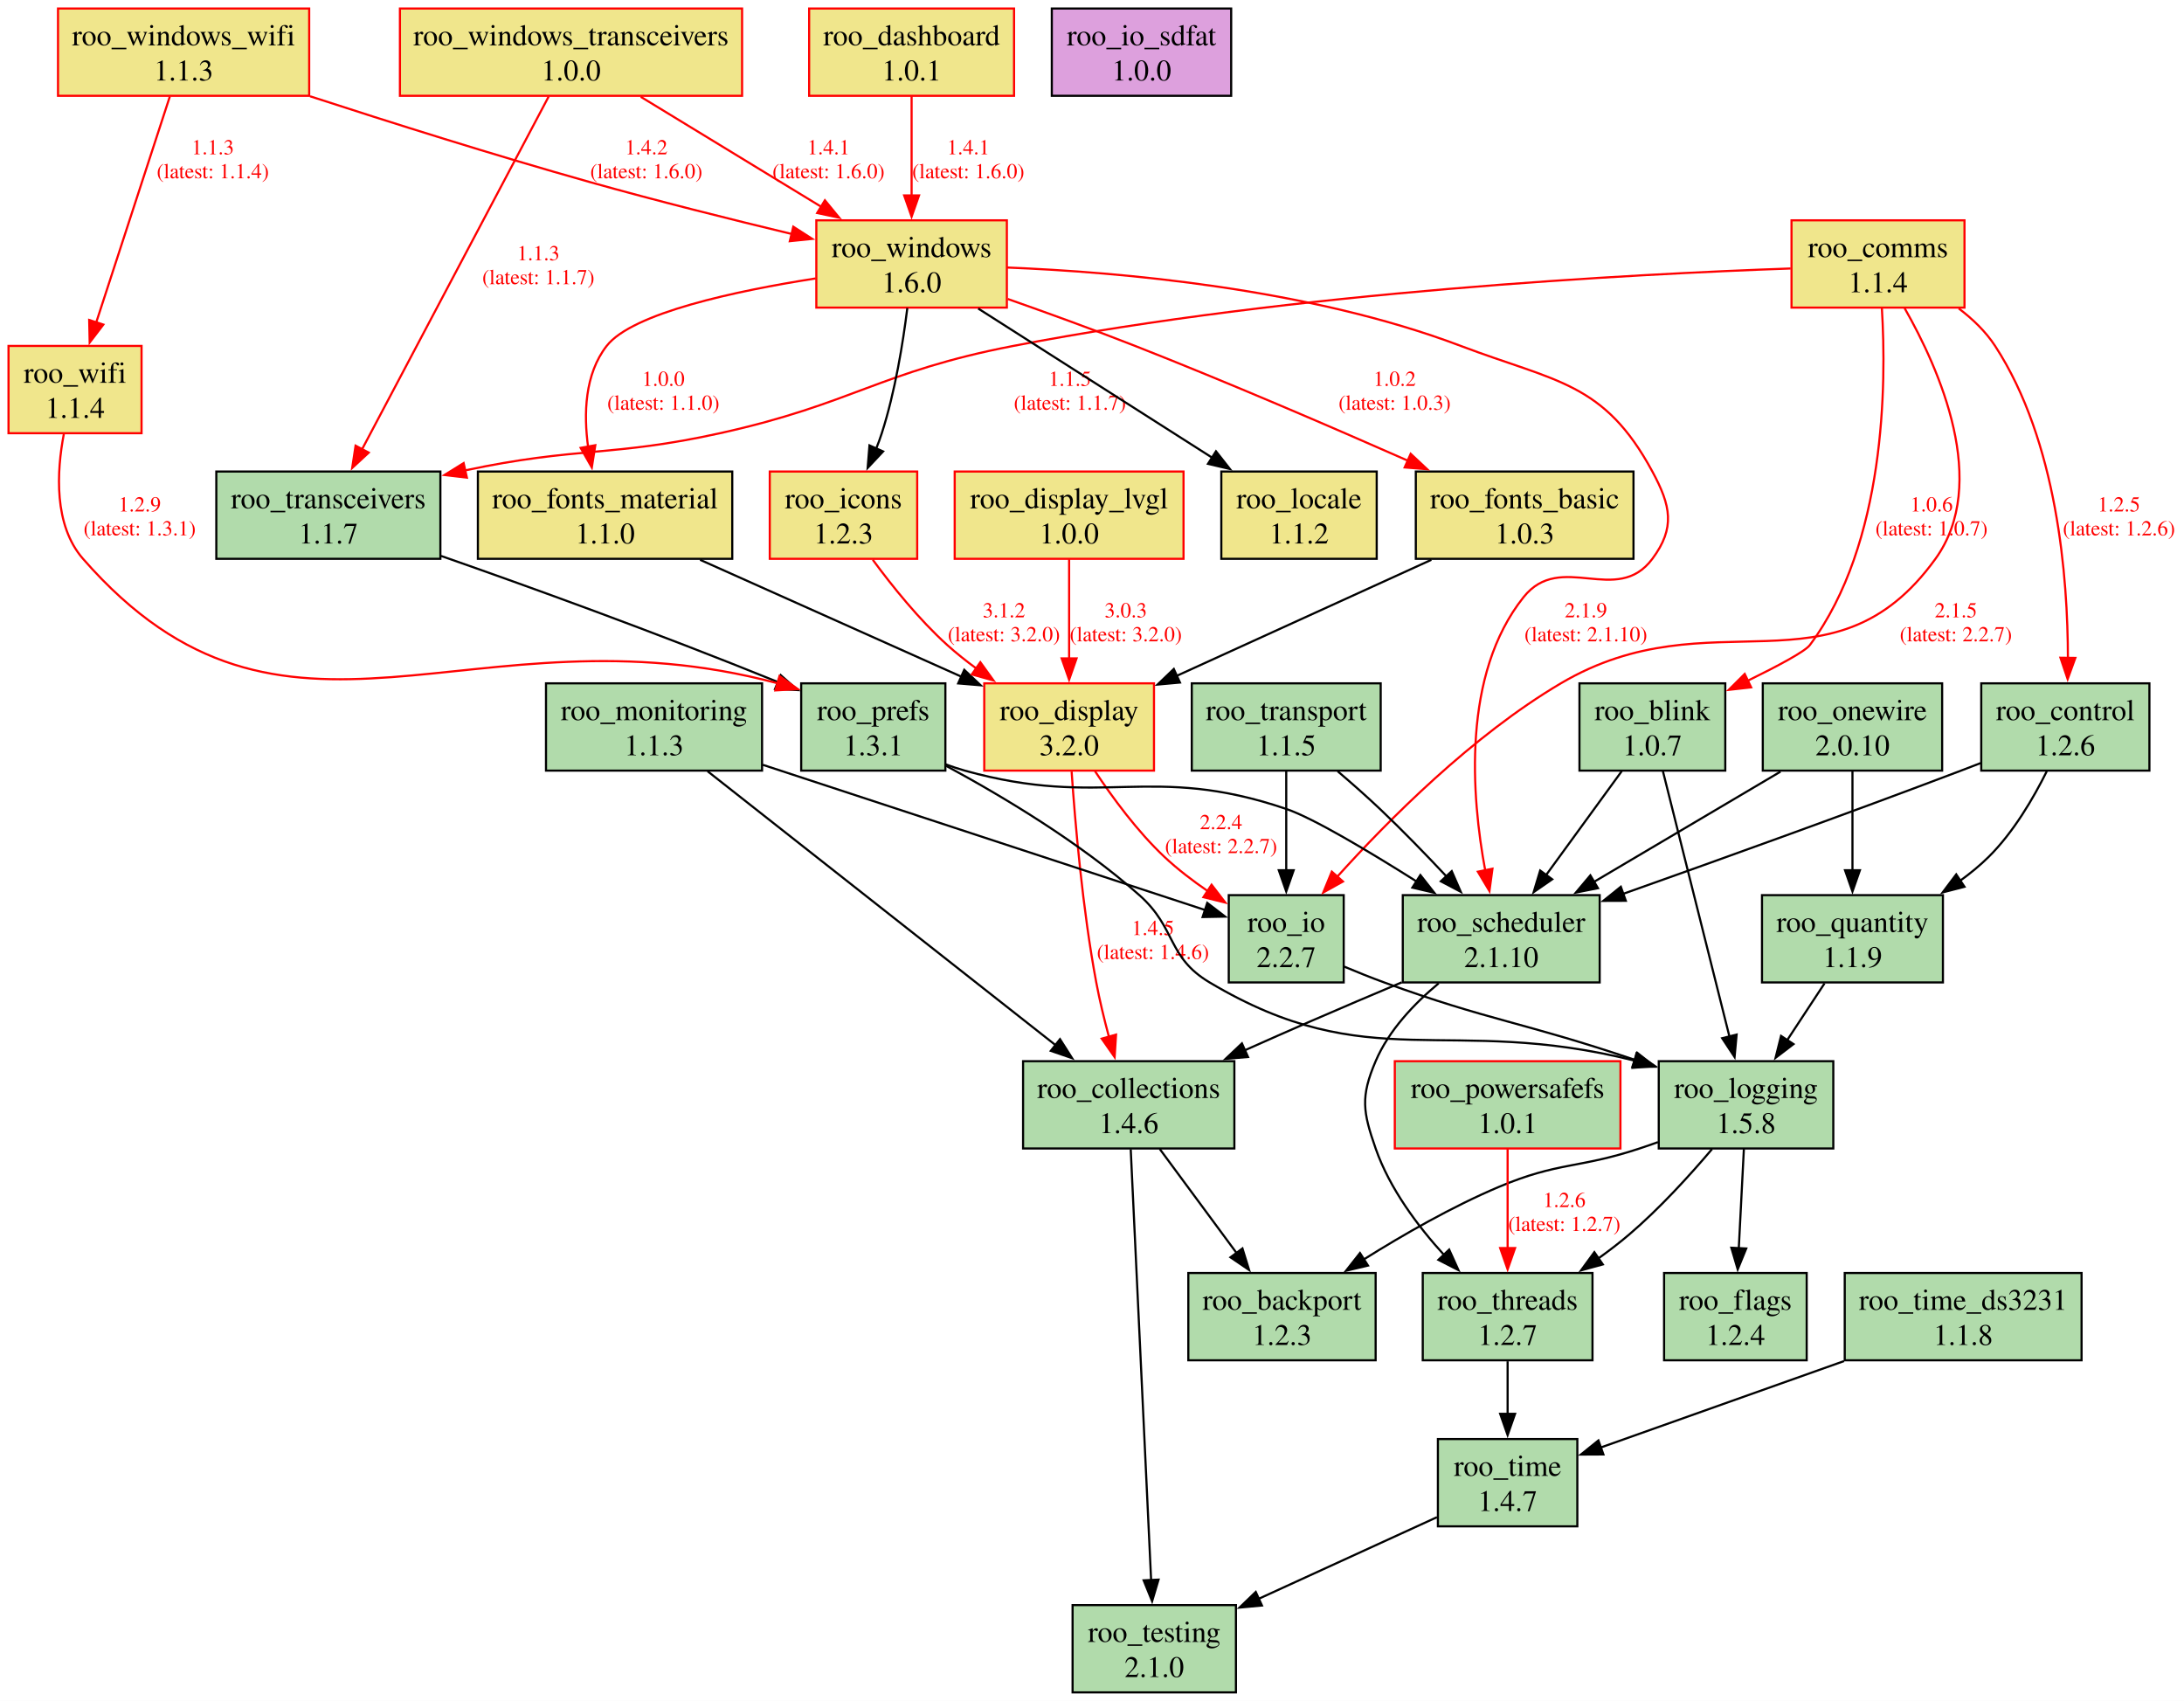
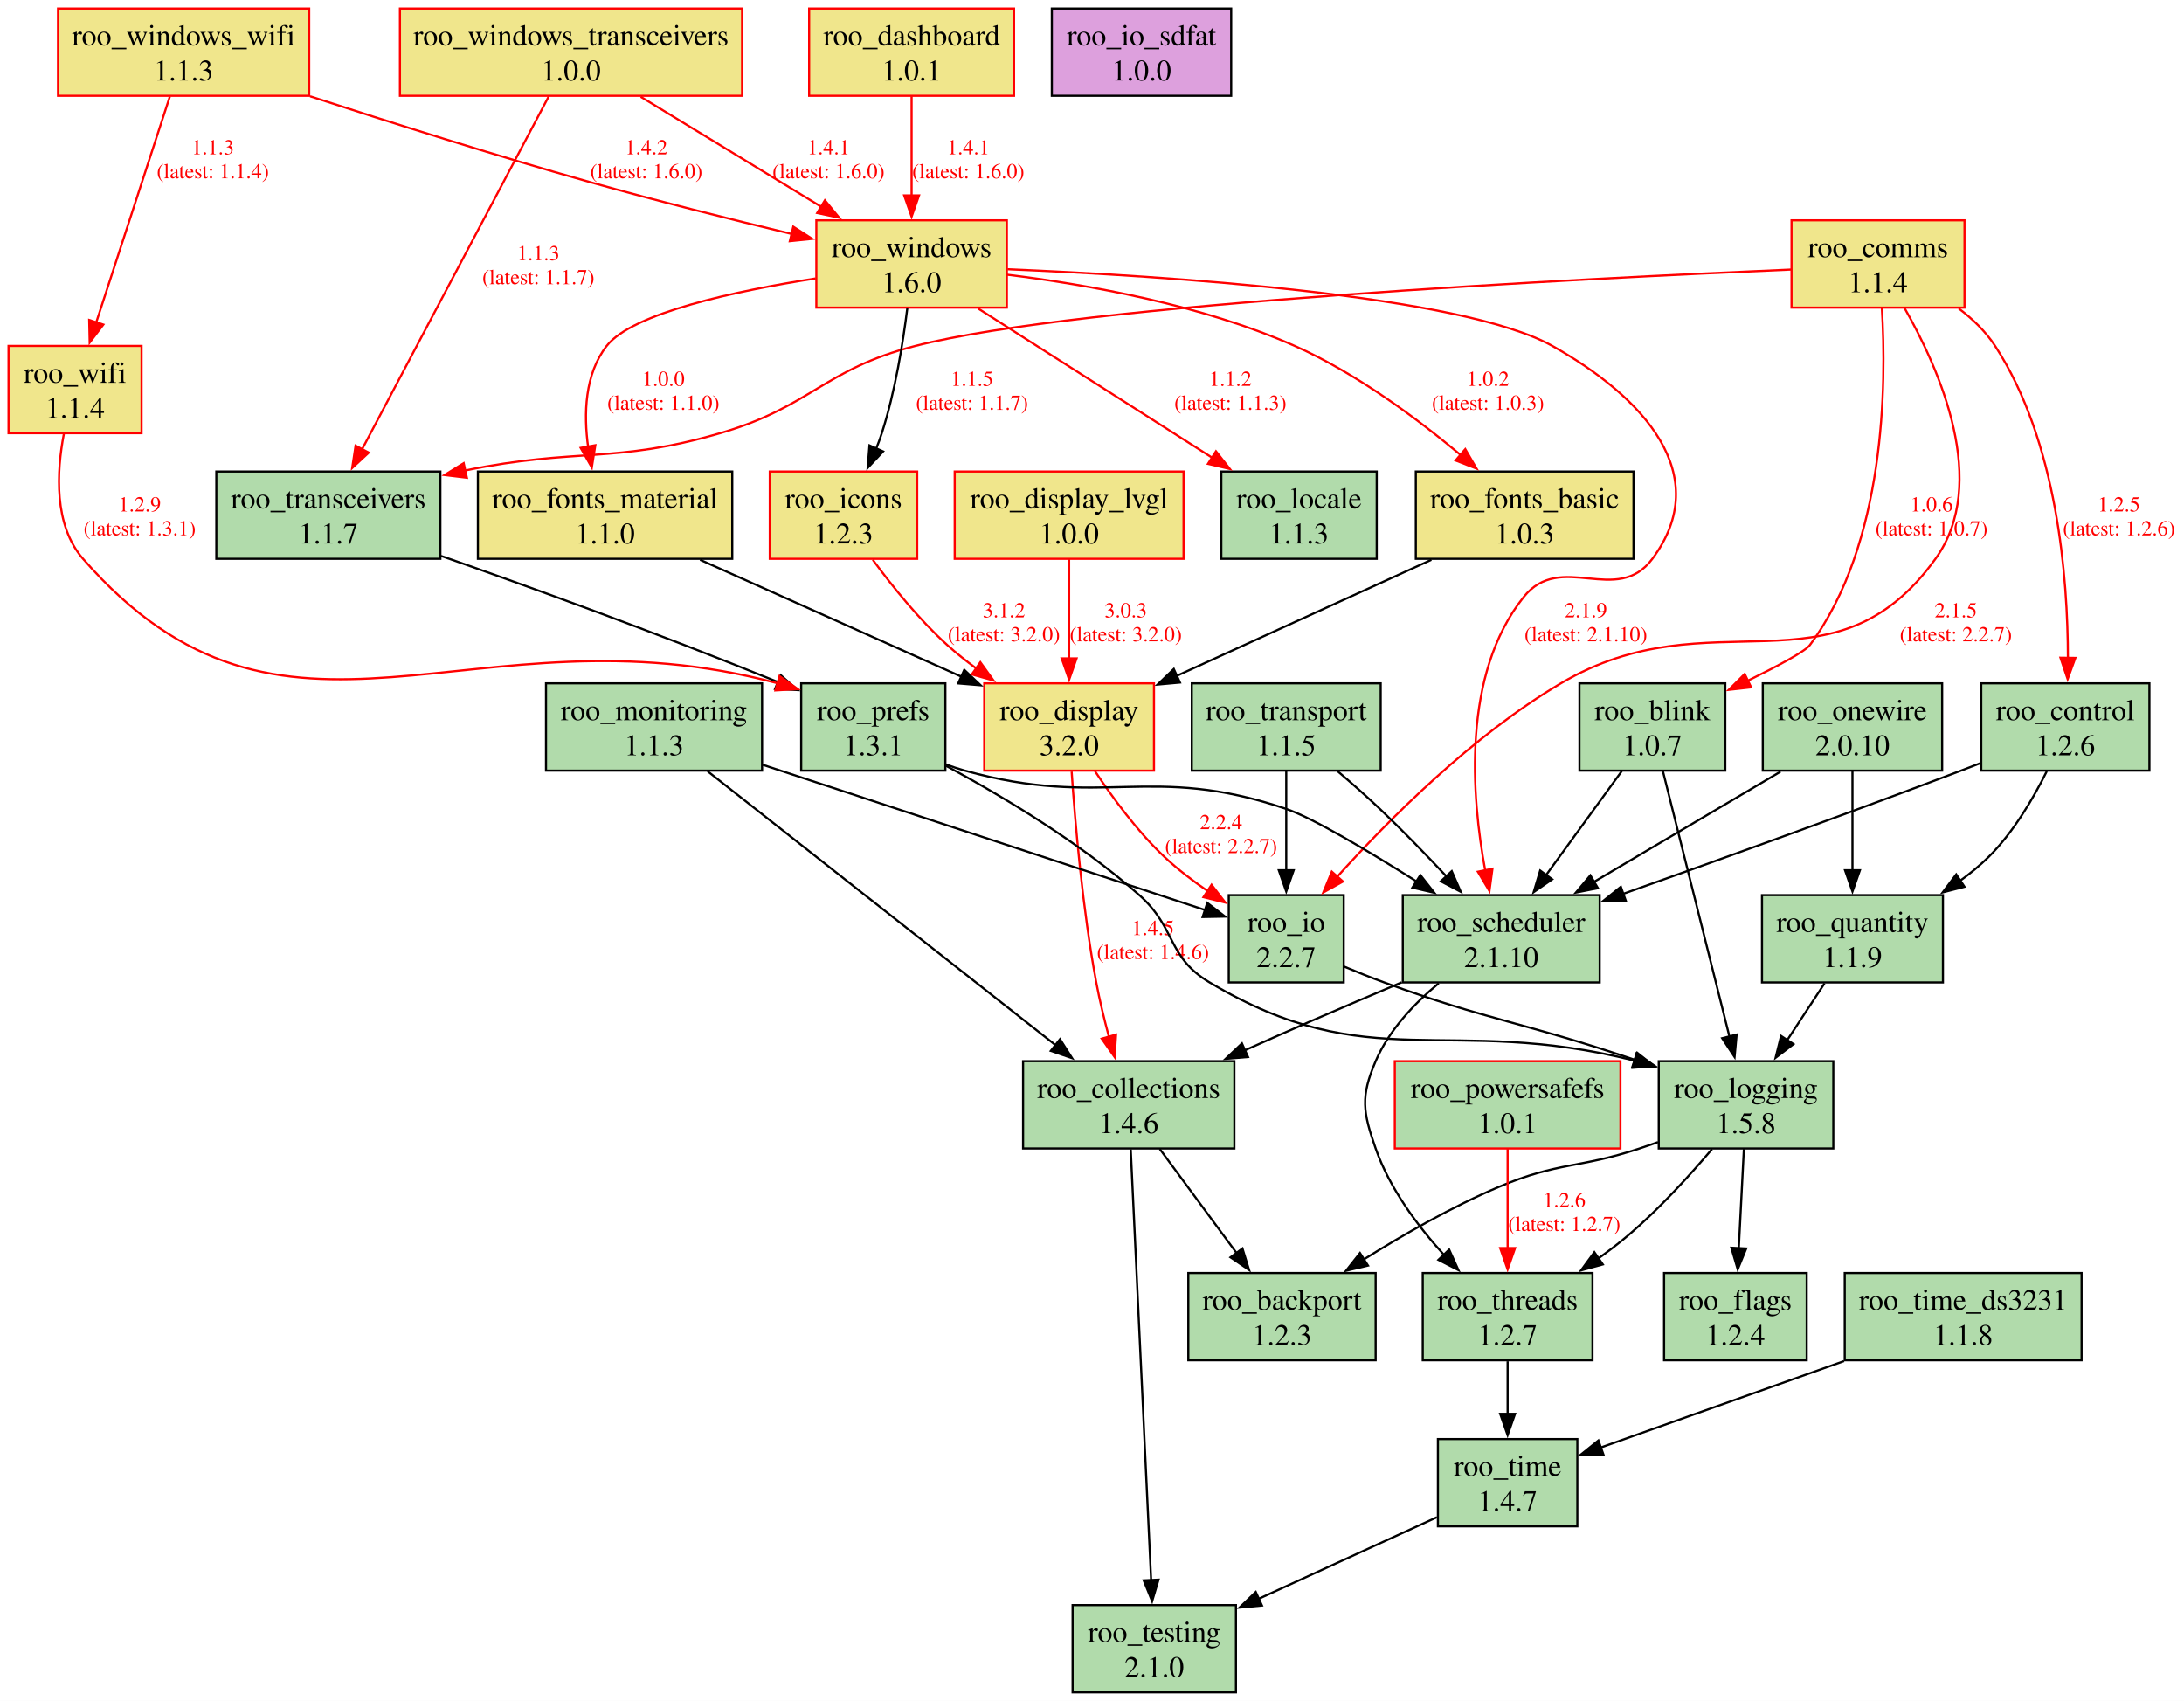
<svg xmlns="http://www.w3.org/2000/svg" width="1026pt" height="799pt" viewBox="0.00 0.00 1026.00 799.00">
  <g id="graph0" class="graph" transform="scale(1 1) rotate(0) translate(4 795)">
    <polygon fill="white" stroke="none" points="-4,4 -4,-795 1022.07,-795 1022.07,4 -4,4" />
    <g id="node1" class="node">
      <polygon fill="#b1dbab" stroke="black" points="642.25,-197 554.25,-197 554.25,-156 642.25,-156 642.25,-197" />
      <text xml:space="preserve" text-anchor="middle" x="598.25" y="-179.7" font-family="Times,serif" font-size="14.00">roo_backport</text>
      <text xml:space="preserve" text-anchor="middle" x="598.25" y="-163.2" font-family="Times,serif" font-size="14.00">1.2.3</text>
    </g>
    <g id="node2" class="node">
      <polygon fill="#b1dbab" stroke="black" points="806.5,-474 738,-474 738,-433 806.5,-433 806.5,-474" />
      <text xml:space="preserve" text-anchor="middle" x="772.25" y="-456.7" font-family="Times,serif" font-size="14.00">roo_blink</text>
      <text xml:space="preserve" text-anchor="middle" x="772.25" y="-440.2" font-family="Times,serif" font-size="14.00">1.0.7</text>
    </g>
    <g id="node16" class="node">
      <polygon fill="#b1dbab" stroke="black" points="857.25,-296.5 775.25,-296.5 775.25,-255.5 857.25,-255.5 857.25,-296.5" />
      <text xml:space="preserve" text-anchor="middle" x="816.25" y="-279.2" font-family="Times,serif" font-size="14.00">roo_logging</text>
      <text xml:space="preserve" text-anchor="middle" x="816.25" y="-262.7" font-family="Times,serif" font-size="14.00">1.5.8</text>
    </g>
    <g id="edge1" class="edge">
      <path fill="none" stroke="black" d="M777.21,-432.71C784.84,-402.29 799.5,-343.81 808.52,-307.82" />
      <polygon fill="black" stroke="black" points="811.83,-309.01 810.87,-298.46 805.04,-307.3 811.83,-309.01" />
    </g>
    <g id="node22" class="node">
      <polygon fill="#b1dbab" stroke="black" points="747.5,-374.5 655,-374.5 655,-333.5 747.5,-333.5 747.5,-374.5" />
      <text xml:space="preserve" text-anchor="middle" x="701.25" y="-357.2" font-family="Times,serif" font-size="14.00">roo_scheduler</text>
      <text xml:space="preserve" text-anchor="middle" x="701.25" y="-340.7" font-family="Times,serif" font-size="14.00">2.1.10</text>
    </g>
    <g id="edge2" class="edge">
      <path fill="none" stroke="black" d="M757.88,-432.77C747.68,-418.76 733.82,-399.73 722.36,-383.99" />
      <polygon fill="black" stroke="black" points="725.2,-381.95 716.49,-375.92 719.54,-386.07 725.2,-381.95" />
    </g>
    <g id="node3" class="node">
      <polygon fill="#b1dbab" stroke="black" points="575.88,-296.5 476.62,-296.5 476.62,-255.5 575.88,-255.5 575.88,-296.5" />
      <text xml:space="preserve" text-anchor="middle" x="526.25" y="-279.2" font-family="Times,serif" font-size="14.00">roo_collections</text>
      <text xml:space="preserve" text-anchor="middle" x="526.25" y="-262.7" font-family="Times,serif" font-size="14.00">1.4.6</text>
    </g>
    <g id="edge4" class="edge">
      <path fill="none" stroke="black" d="M540.82,-255.27C551.26,-241.13 565.49,-221.87 577.17,-206.05" />
      <polygon fill="black" stroke="black" points="579.68,-208.54 582.8,-198.42 574.05,-204.38 579.68,-208.54" />
    </g>
    <g id="node23" class="node">
      <polygon fill="#b1dbab" stroke="black" points="576.62,-41 499.88,-41 499.88,0 576.62,0 576.62,-41" />
      <text xml:space="preserve" text-anchor="middle" x="538.25" y="-23.7" font-family="Times,serif" font-size="14.00">roo_testing</text>
      <text xml:space="preserve" text-anchor="middle" x="538.25" y="-7.2" font-family="Times,serif" font-size="14.00">2.1.0</text>
    </g>
    <g id="edge3" class="edge">
      <path fill="none" stroke="black" d="M527.19,-255.11C529.27,-211.14 534.28,-105.44 536.78,-52.62" />
      <polygon fill="black" stroke="black" points="540.26,-52.97 537.24,-42.81 533.27,-52.63 540.26,-52.97" />
    </g>
    <g id="node4" class="node">
      <polygon fill="khaki" stroke="red" points="918.88,-691.5 837.62,-691.5 837.62,-650.5 918.88,-650.5 918.88,-691.5" />
      <text xml:space="preserve" text-anchor="middle" x="878.25" y="-674.2" font-family="Times,serif" font-size="14.00">roo_comms</text>
      <text xml:space="preserve" text-anchor="middle" x="878.25" y="-657.7" font-family="Times,serif" font-size="14.00">1.1.4</text>
    </g>
    <g id="edge5" class="edge">
      <path fill="none" stroke="red" d="M880.07,-650.15C882.24,-614.73 881.87,-539.86 846.25,-492 844,-488.97 831.18,-482.14 816.84,-475.12" />
      <polygon fill="red" stroke="red" points="818.66,-472.12 808.13,-470.94 815.63,-478.42 818.66,-472.12" />
      <text xml:space="preserve" text-anchor="middle" x="903.39" y="-554.75" font-family="Times,serif" font-size="10.00" fill="red">1.0.6</text>
      <text xml:space="preserve" text-anchor="middle" x="903.39" y="-543.5" font-family="Times,serif" font-size="10.00" fill="red">(latest: 1.0.7)</text>
    </g>
    <g id="node5" class="node">
      <polygon fill="#b1dbab" stroke="black" points="1005.75,-474 926.75,-474 926.75,-433 1005.75,-433 1005.75,-474" />
      <text xml:space="preserve" text-anchor="middle" x="966.25" y="-456.7" font-family="Times,serif" font-size="14.00">roo_control</text>
      <text xml:space="preserve" text-anchor="middle" x="966.25" y="-440.2" font-family="Times,serif" font-size="14.00">1.2.6</text>
    </g>
    <g id="edge6" class="edge">
      <path fill="none" stroke="red" d="M916.16,-650.11C922.72,-645.15 928.83,-639.28 933.25,-632.5 962.53,-587.6 967.44,-523.53 967.46,-485.75" />
      <polygon fill="red" stroke="red" points="970.96,-485.94 967.34,-475.98 963.96,-486.03 970.96,-485.94" />
      <text xml:space="preserve" text-anchor="middle" x="991.44" y="-554.75" font-family="Times,serif" font-size="10.00" fill="red">1.2.5</text>
      <text xml:space="preserve" text-anchor="middle" x="991.44" y="-543.5" font-family="Times,serif" font-size="10.00" fill="red">(latest: 1.2.6)</text>
    </g>
    <g id="node13" class="node">
      <polygon fill="#b1dbab" stroke="black" points="627.25,-374.5 573.25,-374.5 573.25,-333.5 627.25,-333.5 627.25,-374.5" />
      <text xml:space="preserve" text-anchor="middle" x="600.25" y="-357.2" font-family="Times,serif" font-size="14.00">roo_io</text>
      <text xml:space="preserve" text-anchor="middle" x="600.25" y="-340.7" font-family="Times,serif" font-size="14.00">2.2.7</text>
    </g>
    <g id="edge7" class="edge">
      <path fill="none" stroke="red" d="M890.75,-650.23C907.11,-621.56 930.87,-568.01 905.25,-532.5 857.02,-465.65 800.25,-515.88 729.25,-474 687.75,-449.52 648.3,-409.88 624.2,-383.15" />
      <polygon fill="red" stroke="red" points="626.9,-380.91 617.64,-375.75 621.66,-385.55 626.9,-380.91" />
      <text xml:space="preserve" text-anchor="middle" x="914.83" y="-505" font-family="Times,serif" font-size="10.00" fill="red">2.1.5</text>
      <text xml:space="preserve" text-anchor="middle" x="914.83" y="-493.75" font-family="Times,serif" font-size="10.00" fill="red">(latest: 2.2.7)</text>
    </g>
    <g id="node27" class="node">
      <polygon fill="#b1dbab" stroke="black" points="202.88,-573.5 97.62,-573.5 97.62,-532.5 202.88,-532.5 202.88,-573.5" />
      <text xml:space="preserve" text-anchor="middle" x="150.25" y="-556.2" font-family="Times,serif" font-size="14.00">roo_transceivers</text>
      <text xml:space="preserve" text-anchor="middle" x="150.25" y="-539.7" font-family="Times,serif" font-size="14.00">1.1.7</text>
    </g>
    <g id="edge8" class="edge">
-       <path fill="none" stroke="red" d="M837.22,-668.88C763.49,-666.29 603.96,-657.97 472,-632.5 409.28,-620.39 396.62,-605.27 334.25,-591.5 283.67,-580.33 267.13,-585.23 214.39,-574.01" />
-       <polygon fill="red" stroke="red" points="215.34,-570.63 204.81,-571.87 213.81,-577.46 215.34,-570.63" />
-       <text xml:space="preserve" text-anchor="middle" x="498.62" y="-613.75" font-family="Times,serif" font-size="10.00" fill="red">1.1.5</text>
-       <text xml:space="preserve" text-anchor="middle" x="498.62" y="-602.5" font-family="Times,serif" font-size="10.00" fill="red">(latest: 1.1.7)</text>
+       <path fill="none" stroke="red" d="M837.37,-668.37C741.27,-664.26 503.26,-652.35 426,-632.5 382.74,-621.39 377.14,-603.96 334.25,-591.5 284.51,-577.05 267.24,-584.82 214.4,-573.97" />
+       <polygon fill="red" stroke="red" points="215.33,-570.59 204.82,-571.86 213.83,-577.43 215.33,-570.59" />
+       <text xml:space="preserve" text-anchor="middle" x="452.62" y="-613.75" font-family="Times,serif" font-size="10.00" fill="red">1.1.5</text>
+       <text xml:space="preserve" text-anchor="middle" x="452.62" y="-602.5" font-family="Times,serif" font-size="10.00" fill="red">(latest: 1.1.7)</text>
    </g>
    <g id="node21" class="node">
      <polygon fill="#b1dbab" stroke="black" points="908.75,-374.5 823.75,-374.5 823.75,-333.5 908.75,-333.5 908.75,-374.5" />
      <text xml:space="preserve" text-anchor="middle" x="866.25" y="-357.2" font-family="Times,serif" font-size="14.00">roo_quantity</text>
      <text xml:space="preserve" text-anchor="middle" x="866.25" y="-340.7" font-family="Times,serif" font-size="14.00">1.1.9</text>
    </g>
    <g id="edge9" class="edge">
      <path fill="none" stroke="black" d="M957.54,-432.69C951.28,-420.09 941.91,-404.04 930.25,-392.5 926.18,-388.47 921.59,-384.71 916.79,-381.24" />
      <polygon fill="black" stroke="black" points="918.88,-378.44 908.62,-375.79 915,-384.26 918.88,-378.44" />
    </g>
    <g id="edge10" class="edge">
      <path fill="none" stroke="black" d="M926.45,-436.54C923.34,-435.33 920.25,-434.14 917.25,-433 863.64,-412.66 802.1,-390.56 758.45,-375.09" />
      <polygon fill="black" stroke="black" points="759.78,-371.85 749.18,-371.81 757.44,-378.45 759.78,-371.85" />
    </g>
    <g id="node6" class="node">
      <polygon fill="khaki" stroke="red" points="472.38,-791 376.12,-791 376.12,-750 472.38,-750 472.38,-791" />
      <text xml:space="preserve" text-anchor="middle" x="424.25" y="-773.7" font-family="Times,serif" font-size="14.00">roo_dashboard</text>
      <text xml:space="preserve" text-anchor="middle" x="424.25" y="-757.2" font-family="Times,serif" font-size="14.00">1.0.1</text>
    </g>
    <g id="node30" class="node">
      <polygon fill="khaki" stroke="red" points="469,-691.5 379.5,-691.5 379.5,-650.5 469,-650.5 469,-691.5" />
      <text xml:space="preserve" text-anchor="middle" x="424.25" y="-674.2" font-family="Times,serif" font-size="14.00">roo_windows</text>
      <text xml:space="preserve" text-anchor="middle" x="424.25" y="-657.7" font-family="Times,serif" font-size="14.00">1.6.0</text>
    </g>
    <g id="edge11" class="edge">
      <path fill="none" stroke="red" d="M424.25,-749.77C424.25,-736.29 424.25,-718.16 424.25,-702.79" />
      <polygon fill="red" stroke="red" points="427.75,-703.21 424.25,-693.21 420.75,-703.21 427.75,-703.21" />
      <text xml:space="preserve" text-anchor="middle" x="450.88" y="-722.5" font-family="Times,serif" font-size="10.00" fill="red">1.4.1</text>
      <text xml:space="preserve" text-anchor="middle" x="450.88" y="-711.25" font-family="Times,serif" font-size="10.00" fill="red">(latest: 1.6.0)</text>
    </g>
    <g id="node7" class="node">
      <polygon fill="khaki" stroke="red" points="538.12,-474 458.38,-474 458.38,-433 538.12,-433 538.12,-474" />
      <text xml:space="preserve" text-anchor="middle" x="498.25" y="-456.7" font-family="Times,serif" font-size="14.00">roo_display</text>
      <text xml:space="preserve" text-anchor="middle" x="498.25" y="-440.2" font-family="Times,serif" font-size="14.00">3.2.0</text>
    </g>
    <g id="edge12" class="edge">
      <path fill="none" stroke="red" d="M499.43,-432.57C501.05,-408.82 504.53,-368.01 511,-333.5 512.56,-325.15 514.73,-316.23 516.94,-308" />
      <polygon fill="red" stroke="red" points="520.3,-308.99 519.63,-298.42 513.56,-307.1 520.3,-308.99" />
      <text xml:space="preserve" text-anchor="middle" x="537.62" y="-355.75" font-family="Times,serif" font-size="10.00" fill="red">1.4.5</text>
      <text xml:space="preserve" text-anchor="middle" x="537.62" y="-344.5" font-family="Times,serif" font-size="10.00" fill="red">(latest: 1.4.6)</text>
    </g>
    <g id="edge13" class="edge">
      <path fill="none" stroke="red" d="M510.41,-432.74C518.65,-420.31 530.32,-404.43 543,-392.5 549.13,-386.73 556.25,-381.29 563.34,-376.43" />
      <polygon fill="red" stroke="red" points="565.17,-379.41 571.63,-371.01 561.34,-373.55 565.17,-379.41" />
      <text xml:space="preserve" text-anchor="middle" x="569.62" y="-405.5" font-family="Times,serif" font-size="10.00" fill="red">2.2.4</text>
      <text xml:space="preserve" text-anchor="middle" x="569.62" y="-394.25" font-family="Times,serif" font-size="10.00" fill="red">(latest: 2.2.7)</text>
    </g>
    <g id="node8" class="node">
      <polygon fill="khaki" stroke="red" points="552,-573.5 444.5,-573.5 444.5,-532.5 552,-532.5 552,-573.5" />
      <text xml:space="preserve" text-anchor="middle" x="498.25" y="-556.2" font-family="Times,serif" font-size="14.00">roo_display_lvgl</text>
      <text xml:space="preserve" text-anchor="middle" x="498.25" y="-539.7" font-family="Times,serif" font-size="14.00">1.0.0</text>
    </g>
    <g id="edge14" class="edge">
      <path fill="none" stroke="red" d="M498.25,-532.27C498.25,-518.79 498.25,-500.66 498.25,-485.29" />
      <polygon fill="red" stroke="red" points="501.75,-485.71 498.25,-475.71 494.75,-485.71 501.75,-485.71" />
      <text xml:space="preserve" text-anchor="middle" x="524.88" y="-505" font-family="Times,serif" font-size="10.00" fill="red">3.0.3</text>
      <text xml:space="preserve" text-anchor="middle" x="524.88" y="-493.75" font-family="Times,serif" font-size="10.00" fill="red">(latest: 3.2.0)</text>
    </g>
    <g id="node9" class="node">
      <polygon fill="#b1dbab" stroke="black" points="844.75,-197 777.75,-197 777.75,-156 844.75,-156 844.75,-197" />
      <text xml:space="preserve" text-anchor="middle" x="811.25" y="-179.7" font-family="Times,serif" font-size="14.00">roo_flags</text>
      <text xml:space="preserve" text-anchor="middle" x="811.25" y="-163.2" font-family="Times,serif" font-size="14.00">1.2.4</text>
    </g>
    <g id="node10" class="node">
      <polygon fill="khaki" stroke="black" points="763.38,-573.5 661.12,-573.5 661.12,-532.5 763.38,-532.5 763.38,-573.5" />
      <text xml:space="preserve" text-anchor="middle" x="712.25" y="-556.2" font-family="Times,serif" font-size="14.00">roo_fonts_basic</text>
      <text xml:space="preserve" text-anchor="middle" x="712.25" y="-539.7" font-family="Times,serif" font-size="14.00">1.0.3</text>
    </g>
    <g id="edge15" class="edge">
      <path fill="none" stroke="black" d="M668.43,-532.03C633.7,-516.21 585.15,-494.09 548.79,-477.52" />
      <polygon fill="black" stroke="black" points="550.33,-474.38 539.78,-473.42 547.43,-480.75 550.33,-474.38" />
    </g>
    <g id="node11" class="node">
      <polygon fill="khaki" stroke="black" points="340,-573.5 220.5,-573.5 220.5,-532.5 340,-532.5 340,-573.5" />
      <text xml:space="preserve" text-anchor="middle" x="280.25" y="-556.2" font-family="Times,serif" font-size="14.00">roo_fonts_material</text>
      <text xml:space="preserve" text-anchor="middle" x="280.25" y="-539.7" font-family="Times,serif" font-size="14.00">1.1.0</text>
    </g>
    <g id="edge16" class="edge">
      <path fill="none" stroke="black" d="M324.89,-532.03C360.64,-516.04 410.79,-493.62 447.96,-476.99" />
      <polygon fill="black" stroke="black" points="448.99,-480.36 456.69,-473.09 446.13,-473.97 448.99,-480.36" />
    </g>
    <g id="node12" class="node">
      <polygon fill="khaki" stroke="red" points="426.88,-573.5 357.62,-573.5 357.62,-532.5 426.88,-532.5 426.88,-573.5" />
      <text xml:space="preserve" text-anchor="middle" x="392.25" y="-556.2" font-family="Times,serif" font-size="14.00">roo_icons</text>
      <text xml:space="preserve" text-anchor="middle" x="392.25" y="-539.7" font-family="Times,serif" font-size="14.00">1.2.3</text>
    </g>
    <g id="edge17" class="edge">
      <path fill="none" stroke="red" d="M406.02,-532.04C415.11,-519.69 427.75,-503.96 441,-492 445.25,-488.17 449.92,-484.45 454.71,-480.94" />
      <polygon fill="red" stroke="red" points="456.54,-483.93 462.74,-475.34 452.54,-478.19 456.54,-483.93" />
      <text xml:space="preserve" text-anchor="middle" x="467.62" y="-505" font-family="Times,serif" font-size="10.00" fill="red">3.1.2</text>
      <text xml:space="preserve" text-anchor="middle" x="467.62" y="-493.75" font-family="Times,serif" font-size="10.00" fill="red">(latest: 3.2.0)</text>
    </g>
    <g id="edge18" class="edge">
      <path fill="none" stroke="black" d="M627.31,-340.99C633.49,-338.4 640.06,-335.76 646.25,-333.5 695.5,-315.52 711.61,-314.88 764.22,-297.07" />
      <polygon fill="black" stroke="black" points="765.12,-300.47 773.43,-293.9 762.84,-293.85 765.12,-300.47" />
    </g>
    <g id="node14" class="node">
      <polygon fill="plum" stroke="black" points="574.38,-791 490.12,-791 490.12,-750 574.38,-750 574.38,-791" />
      <text xml:space="preserve" text-anchor="middle" x="532.25" y="-773.7" font-family="Times,serif" font-size="14.00">roo_io_sdfat</text>
      <text xml:space="preserve" text-anchor="middle" x="532.25" y="-757.2" font-family="Times,serif" font-size="14.00">1.0.0</text>
    </g>
    <g id="node15" class="node">
-       <polygon fill="khaki" stroke="black" points="642.75,-573.5 569.75,-573.5 569.75,-532.5 642.75,-532.5 642.75,-573.5" />
+       <polygon fill="#b1dbab" stroke="black" points="642.75,-573.5 569.75,-573.5 569.75,-532.5 642.75,-532.5 642.75,-573.5" />
      <text xml:space="preserve" text-anchor="middle" x="606.25" y="-556.2" font-family="Times,serif" font-size="14.00">roo_locale</text>
-       <text xml:space="preserve" text-anchor="middle" x="606.25" y="-539.7" font-family="Times,serif" font-size="14.00">1.1.2</text>
+       <text xml:space="preserve" text-anchor="middle" x="606.25" y="-539.7" font-family="Times,serif" font-size="14.00">1.1.3</text>
    </g>
    <g id="edge19" class="edge">
      <path fill="none" stroke="black" d="M774.9,-258.49C771.99,-257.44 769.08,-256.44 766.25,-255.5 737.38,-245.96 728.27,-249.31 700.25,-237.5 678.27,-228.23 655.24,-215.02 636.64,-203.36" />
      <polygon fill="black" stroke="black" points="638.66,-200.5 628.34,-198.07 634.89,-206.4 638.66,-200.5" />
    </g>
    <g id="edge20" class="edge">
      <path fill="none" stroke="black" d="M815.24,-255.27C814.55,-241.79 813.62,-223.66 812.83,-208.29" />
      <polygon fill="black" stroke="black" points="816.35,-208.52 812.34,-198.71 809.35,-208.88 816.35,-208.52" />
    </g>
    <g id="node24" class="node">
      <polygon fill="#b1dbab" stroke="black" points="744.12,-197 664.38,-197 664.38,-156 744.12,-156 744.12,-197" />
      <text xml:space="preserve" text-anchor="middle" x="704.25" y="-179.7" font-family="Times,serif" font-size="14.00">roo_threads</text>
      <text xml:space="preserve" text-anchor="middle" x="704.25" y="-163.2" font-family="Times,serif" font-size="14.00">1.2.7</text>
    </g>
    <g id="edge21" class="edge">
      <path fill="none" stroke="black" d="M800.27,-255.2C789.85,-242.9 775.56,-227.18 761.25,-215 756.68,-211.11 751.7,-207.3 746.63,-203.67" />
      <polygon fill="black" stroke="black" points="748.97,-201.04 738.75,-198.25 745,-206.8 748.97,-201.04" />
    </g>
    <g id="node17" class="node">
      <polygon fill="#b1dbab" stroke="black" points="354,-474 252.5,-474 252.5,-433 354,-433 354,-474" />
      <text xml:space="preserve" text-anchor="middle" x="303.25" y="-456.7" font-family="Times,serif" font-size="14.00">roo_monitoring</text>
      <text xml:space="preserve" text-anchor="middle" x="303.25" y="-440.2" font-family="Times,serif" font-size="14.00">1.1.3</text>
    </g>
    <g id="edge22" class="edge">
      <path fill="none" stroke="black" d="M328.4,-432.71C368.47,-401.18 446.87,-339.47 492.02,-303.94" />
      <polygon fill="black" stroke="black" points="493.97,-306.86 499.66,-297.92 489.64,-301.36 493.97,-306.86" />
    </g>
    <g id="edge23" class="edge">
      <path fill="none" stroke="black" d="M354.31,-435.74C413.33,-416.36 509.13,-384.91 562.06,-367.54" />
      <polygon fill="black" stroke="black" points="563.14,-370.87 571.55,-364.42 560.96,-364.22 563.14,-370.87" />
    </g>
    <g id="node18" class="node">
      <polygon fill="#b1dbab" stroke="black" points="908.38,-474 824.12,-474 824.12,-433 908.38,-433 908.38,-474" />
      <text xml:space="preserve" text-anchor="middle" x="866.25" y="-456.7" font-family="Times,serif" font-size="14.00">roo_onewire</text>
      <text xml:space="preserve" text-anchor="middle" x="866.25" y="-440.2" font-family="Times,serif" font-size="14.00">2.0.10</text>
    </g>
    <g id="edge25" class="edge">
      <path fill="none" stroke="black" d="M866.25,-432.77C866.25,-419.29 866.25,-401.16 866.25,-385.79" />
      <polygon fill="black" stroke="black" points="869.75,-386.21 866.25,-376.21 862.75,-386.21 869.75,-386.21" />
    </g>
    <g id="edge24" class="edge">
      <path fill="none" stroke="black" d="M832.46,-432.53C807.1,-417.55 772.18,-396.91 744.73,-380.69" />
      <polygon fill="black" stroke="black" points="746.69,-377.78 736.3,-375.71 743.12,-383.81 746.69,-377.78" />
    </g>
    <g id="node19" class="node">
      <polygon fill="#b1dbab" stroke="red" points="757.25,-296.5 651.25,-296.5 651.25,-255.5 757.25,-255.5 757.25,-296.5" />
      <text xml:space="preserve" text-anchor="middle" x="704.25" y="-279.2" font-family="Times,serif" font-size="14.00">roo_powersafefs</text>
      <text xml:space="preserve" text-anchor="middle" x="704.25" y="-262.7" font-family="Times,serif" font-size="14.00">1.0.1</text>
    </g>
    <g id="edge26" class="edge">
      <path fill="none" stroke="red" d="M704.25,-255.27C704.25,-241.79 704.25,-223.66 704.25,-208.29" />
      <polygon fill="red" stroke="red" points="707.75,-208.71 704.25,-198.71 700.75,-208.71 707.75,-208.71" />
      <text xml:space="preserve" text-anchor="middle" x="730.88" y="-228" font-family="Times,serif" font-size="10.00" fill="red">1.2.6</text>
      <text xml:space="preserve" text-anchor="middle" x="730.88" y="-216.75" font-family="Times,serif" font-size="10.00" fill="red">(latest: 1.2.7)</text>
    </g>
    <g id="node20" class="node">
      <polygon fill="#b1dbab" stroke="black" points="440.12,-474 372.38,-474 372.38,-433 440.12,-433 440.12,-474" />
      <text xml:space="preserve" text-anchor="middle" x="406.25" y="-456.7" font-family="Times,serif" font-size="14.00">roo_prefs</text>
      <text xml:space="preserve" text-anchor="middle" x="406.25" y="-440.2" font-family="Times,serif" font-size="14.00">1.3.1</text>
    </g>
    <g id="edge27" class="edge">
      <path fill="none" stroke="black" d="M440.45,-435.25C466.83,-421.01 503.4,-399.19 531.25,-374.5 548.75,-358.98 544.15,-345.47 564.25,-333.5 639.61,-288.62 675.59,-318.84 763.95,-296.75" />
      <polygon fill="black" stroke="black" points="764.77,-300.16 773.52,-294.18 762.96,-293.39 764.77,-300.16" />
    </g>
    <g id="edge28" class="edge">
      <path fill="none" stroke="black" d="M440.16,-435.98C443.19,-434.86 446.25,-433.84 449.25,-433 514.35,-414.83 536.25,-436.73 600.25,-415 612.87,-410.72 638.92,-395.17 661.4,-380.98" />
      <polygon fill="black" stroke="black" points="663.26,-383.95 669.81,-375.62 659.5,-378.04 663.26,-383.95" />
    </g>
    <g id="edge29" class="edge">
      <path fill="none" stroke="black" d="M853.11,-333.03C847.72,-324.83 841.36,-315.17 835.46,-306.19" />
      <polygon fill="black" stroke="black" points="838.55,-304.53 830.13,-298.1 832.7,-308.38 838.55,-304.53" />
    </g>
    <g id="edge30" class="edge">
      <path fill="none" stroke="black" d="M654.51,-333.54C640.86,-327.79 625.94,-321.45 612.25,-315.5 602.01,-311.05 591.12,-306.24 580.65,-301.57" />
      <polygon fill="black" stroke="black" points="582.3,-298.48 571.74,-297.59 579.44,-304.87 582.3,-298.48" />
    </g>
    <g id="edge31" class="edge">
      <path fill="none" stroke="black" d="M671.86,-333.09C660.34,-323.52 648.43,-310.98 642.25,-296.5 635.09,-279.74 636.25,-272.7 642.25,-255.5 648.81,-236.7 662.01,-219.04 674.55,-205.29" />
      <polygon fill="black" stroke="black" points="676.79,-208.01 681.16,-198.35 671.72,-203.18 676.79,-208.01" />
    </g>
    <g id="node25" class="node">
      <polygon fill="#b1dbab" stroke="black" points="737,-119 671.5,-119 671.5,-78 737,-78 737,-119" />
      <text xml:space="preserve" text-anchor="middle" x="704.25" y="-101.7" font-family="Times,serif" font-size="14.00">roo_time</text>
      <text xml:space="preserve" text-anchor="middle" x="704.25" y="-85.2" font-family="Times,serif" font-size="14.00">1.4.7</text>
    </g>
    <g id="edge32" class="edge">
      <path fill="none" stroke="black" d="M704.25,-155.53C704.25,-147.94 704.25,-139.1 704.25,-130.71" />
      <polygon fill="black" stroke="black" points="707.75,-130.85 704.25,-120.85 700.75,-130.85 707.75,-130.85" />
    </g>
    <g id="edge33" class="edge">
      <path fill="none" stroke="black" d="M671.06,-82.3C647.08,-71.33 614.32,-56.33 587.33,-43.97" />
      <polygon fill="black" stroke="black" points="588.84,-40.81 578.29,-39.83 585.93,-47.18 588.84,-40.81" />
    </g>
    <g id="node26" class="node">
      <polygon fill="#b1dbab" stroke="black" points="973.88,-197 862.62,-197 862.62,-156 973.88,-156 973.88,-197" />
      <text xml:space="preserve" text-anchor="middle" x="918.25" y="-179.7" font-family="Times,serif" font-size="14.00">roo_time_ds3231</text>
      <text xml:space="preserve" text-anchor="middle" x="918.25" y="-163.2" font-family="Times,serif" font-size="14.00">1.1.8</text>
    </g>
    <g id="edge34" class="edge">
      <path fill="none" stroke="black" d="M862.3,-155.63C826.59,-142.95 780.96,-126.74 747.92,-115.01" />
      <polygon fill="black" stroke="black" points="749.25,-111.77 738.66,-111.72 746.91,-118.36 749.25,-111.77" />
    </g>
    <g id="edge35" class="edge">
      <path fill="none" stroke="black" d="M203.19,-533.85C244.17,-519.52 302.5,-498.52 361.79,-474.48" />
      <polygon fill="black" stroke="black" points="362.75,-477.86 370.68,-470.84 360.1,-471.38 362.75,-477.86" />
    </g>
    <g id="node28" class="node">
      <polygon fill="#b1dbab" stroke="black" points="644.62,-474 555.88,-474 555.88,-433 644.62,-433 644.62,-474" />
      <text xml:space="preserve" text-anchor="middle" x="600.25" y="-456.7" font-family="Times,serif" font-size="14.00">roo_transport</text>
      <text xml:space="preserve" text-anchor="middle" x="600.25" y="-440.2" font-family="Times,serif" font-size="14.00">1.1.5</text>
    </g>
    <g id="edge36" class="edge">
      <path fill="none" stroke="black" d="M600.25,-432.77C600.25,-419.29 600.25,-401.16 600.25,-385.79" />
      <polygon fill="black" stroke="black" points="603.75,-386.21 600.25,-376.21 596.75,-386.21 603.75,-386.21" />
    </g>
    <g id="edge37" class="edge">
      <path fill="none" stroke="black" d="M624.4,-432.71C630.96,-427.12 637.98,-420.94 644.25,-415 654.84,-404.96 666,-393.45 675.61,-383.2" />
      <polygon fill="black" stroke="black" points="678,-385.78 682.24,-376.07 672.87,-381.01 678,-385.78" />
    </g>
    <g id="node29" class="node">
      <polygon fill="khaki" stroke="red" points="62.5,-632.5 0,-632.5 0,-591.5 62.5,-591.5 62.5,-632.5" />
      <text xml:space="preserve" text-anchor="middle" x="31.25" y="-615.2" font-family="Times,serif" font-size="14.00">roo_wifi</text>
      <text xml:space="preserve" text-anchor="middle" x="31.25" y="-598.7" font-family="Times,serif" font-size="14.00">1.1.4</text>
    </g>
    <g id="edge38" class="edge">
      <path fill="none" stroke="red" d="M25.98,-591.08C22.62,-573.51 21.17,-548.32 35,-532.5 130.15,-423.65 217.13,-512.57 361.36,-474.01" />
      <polygon fill="red" stroke="red" points="362.19,-477.41 370.84,-471.28 360.26,-470.68 362.19,-477.41" />
      <text xml:space="preserve" text-anchor="middle" x="61.62" y="-554.75" font-family="Times,serif" font-size="10.00" fill="red">1.2.9</text>
      <text xml:space="preserve" text-anchor="middle" x="61.62" y="-543.5" font-family="Times,serif" font-size="10.00" fill="red">(latest: 1.3.1)</text>
    </g>
    <g id="edge39" class="edge">
-       <path fill="none" stroke="red" d="M469.44,-654.55C488.06,-648.01 509.79,-640.14 529.25,-632.5 572.74,-615.42 621.32,-594.5 657.49,-578.55" />
-       <polygon fill="red" stroke="red" points="658.71,-581.83 666.44,-574.59 655.88,-575.43 658.71,-581.83" />
-       <text xml:space="preserve" text-anchor="middle" x="651.17" y="-613.75" font-family="Times,serif" font-size="10.00" fill="red">1.0.2</text>
-       <text xml:space="preserve" text-anchor="middle" x="651.17" y="-602.5" font-family="Times,serif" font-size="10.00" fill="red">(latest: 1.0.3)</text>
+       <path fill="none" stroke="red" d="M469.13,-665.96C506.56,-661.37 560.62,-651.83 604.25,-632.5 633.05,-619.74 661.71,-598.41 682.26,-581.2" />
+       <polygon fill="red" stroke="red" points="684.35,-584.02 689.67,-574.86 679.8,-578.7 684.35,-584.02" />
+       <text xml:space="preserve" text-anchor="middle" x="695.02" y="-613.75" font-family="Times,serif" font-size="10.00" fill="red">1.0.2</text>
+       <text xml:space="preserve" text-anchor="middle" x="695.02" y="-602.5" font-family="Times,serif" font-size="10.00" fill="red">(latest: 1.0.3)</text>
    </g>
    <g id="edge40" class="edge">
      <path fill="none" stroke="red" d="M379.21,-664.21C341.9,-658.38 293.09,-648.01 281,-632.5 270.68,-619.27 270.12,-600.61 272.31,-584.8" />
      <polygon fill="red" stroke="red" points="275.67,-585.86 274.02,-575.4 268.78,-584.61 275.67,-585.86" />
      <text xml:space="preserve" text-anchor="middle" x="307.62" y="-613.75" font-family="Times,serif" font-size="10.00" fill="red">1.0.0</text>
      <text xml:space="preserve" text-anchor="middle" x="307.62" y="-602.5" font-family="Times,serif" font-size="10.00" fill="red">(latest: 1.1.0)</text>
    </g>
    <g id="edge42" class="edge">
      <path fill="none" stroke="black" d="M422.24,-650.29C420.24,-634.19 416.54,-611 410.25,-591.5 409.48,-589.1 408.58,-586.65 407.6,-584.22" />
      <polygon fill="black" stroke="black" points="410.86,-582.94 403.61,-575.21 404.46,-585.77 410.86,-582.94" />
    </g>
    <g id="edge41" class="edge">
-       <path fill="none" stroke="black" d="M455.54,-650.06C485.97,-630.66 532.36,-601.1 565.63,-579.89" />
-       <polygon fill="black" stroke="black" points="567.24,-583.01 573.79,-574.69 563.48,-577.11 567.24,-583.01" />
+       <path fill="none" stroke="red" d="M455.54,-650.06C485.97,-630.66 532.36,-601.1 565.63,-579.89" />
+       <polygon fill="red" stroke="red" points="567.24,-583.01 573.79,-574.69 563.48,-577.11 567.24,-583.01" />
+       <text xml:space="preserve" text-anchor="middle" x="574.01" y="-613.75" font-family="Times,serif" font-size="10.00" fill="red">1.1.2</text>
+       <text xml:space="preserve" text-anchor="middle" x="574.01" y="-602.5" font-family="Times,serif" font-size="10.00" fill="red">(latest: 1.1.3)</text>
    </g>
    <g id="edge43" class="edge">
-       <path fill="none" stroke="red" d="M469.07,-669.33C521.73,-667.22 610.93,-659.53 682.25,-632.5 726.97,-615.55 749.52,-615.58 772.25,-573.5 780.91,-557.47 783.14,-547.11 772.25,-532.5 755.48,-510.01 729.25,-536.42 711.75,-514.5 682.74,-478.16 687.21,-421.06 693.76,-385.94" />
+       <path fill="none" stroke="red" d="M469.29,-668.52C542.24,-665.44 682.42,-656.52 725.25,-632.5 768.08,-608.48 801.61,-571.87 772.25,-532.5 755.48,-510.01 729.25,-536.42 711.75,-514.5 682.74,-478.16 687.21,-421.06 693.76,-385.94" />
      <polygon fill="red" stroke="red" points="697.13,-386.92 695.71,-376.42 690.27,-385.52 697.13,-386.92" />
      <text xml:space="preserve" text-anchor="middle" x="741" y="-505" font-family="Times,serif" font-size="10.00" fill="red">2.1.9</text>
      <text xml:space="preserve" text-anchor="middle" x="741" y="-493.75" font-family="Times,serif" font-size="10.00" fill="red">(latest: 2.1.10)</text>
    </g>
    <g id="node31" class="node">
      <polygon fill="khaki" stroke="red" points="344.62,-791 183.88,-791 183.88,-750 344.62,-750 344.62,-791" />
      <text xml:space="preserve" text-anchor="middle" x="264.25" y="-773.7" font-family="Times,serif" font-size="14.00">roo_windows_transceivers</text>
      <text xml:space="preserve" text-anchor="middle" x="264.25" y="-757.2" font-family="Times,serif" font-size="14.00">1.0.0</text>
    </g>
    <g id="edge44" class="edge">
      <path fill="none" stroke="red" d="M253.73,-749.61C233.62,-711.61 189.65,-628.47 166.01,-583.8" />
      <polygon fill="red" stroke="red" points="169.22,-582.38 161.45,-575.18 163.04,-585.65 169.22,-582.38" />
      <text xml:space="preserve" text-anchor="middle" x="248.91" y="-672.75" font-family="Times,serif" font-size="10.00" fill="red">1.1.3</text>
      <text xml:space="preserve" text-anchor="middle" x="248.91" y="-661.5" font-family="Times,serif" font-size="10.00" fill="red">(latest: 1.1.7)</text>
    </g>
    <g id="edge45" class="edge">
      <path fill="none" stroke="red" d="M297.01,-749.53C321.5,-734.61 355.18,-714.09 381.73,-697.91" />
      <polygon fill="red" stroke="red" points="383.52,-700.92 390.24,-692.73 379.88,-694.94 383.52,-700.92" />
      <text xml:space="preserve" text-anchor="middle" x="385.21" y="-722.5" font-family="Times,serif" font-size="10.00" fill="red">1.4.1</text>
      <text xml:space="preserve" text-anchor="middle" x="385.21" y="-711.25" font-family="Times,serif" font-size="10.00" fill="red">(latest: 1.6.0)</text>
    </g>
    <g id="node32" class="node">
      <polygon fill="khaki" stroke="red" points="141.25,-791 23.25,-791 23.25,-750 141.25,-750 141.25,-791" />
      <text xml:space="preserve" text-anchor="middle" x="82.25" y="-773.7" font-family="Times,serif" font-size="14.00">roo_windows_wifi</text>
      <text xml:space="preserve" text-anchor="middle" x="82.25" y="-757.2" font-family="Times,serif" font-size="14.00">1.1.3</text>
    </g>
    <g id="edge46" class="edge">
      <path fill="none" stroke="red" d="M75.79,-749.68C67.05,-722.87 51.39,-674.8 41.16,-643.4" />
      <polygon fill="red" stroke="red" points="44.55,-642.52 38.13,-634.1 37.9,-644.69 44.55,-642.52" />
      <text xml:space="preserve" text-anchor="middle" x="95.98" y="-722.5" font-family="Times,serif" font-size="10.00" fill="red">1.1.3</text>
      <text xml:space="preserve" text-anchor="middle" x="95.98" y="-711.25" font-family="Times,serif" font-size="10.00" fill="red">(latest: 1.1.4)</text>
    </g>
    <g id="edge47" class="edge">
      <path fill="none" stroke="red" d="M141.68,-749.77C179.17,-737.58 228.72,-721.94 273,-709.5 304.27,-700.71 339.48,-691.92 368.05,-685.06" />
      <polygon fill="red" stroke="red" points="368.67,-688.51 377.58,-682.79 367.04,-681.7 368.67,-688.51" />
      <text xml:space="preserve" text-anchor="middle" x="299.62" y="-722.5" font-family="Times,serif" font-size="10.00" fill="red">1.4.2</text>
      <text xml:space="preserve" text-anchor="middle" x="299.62" y="-711.25" font-family="Times,serif" font-size="10.00" fill="red">(latest: 1.6.0)</text>
    </g>
  </g>
</svg>
